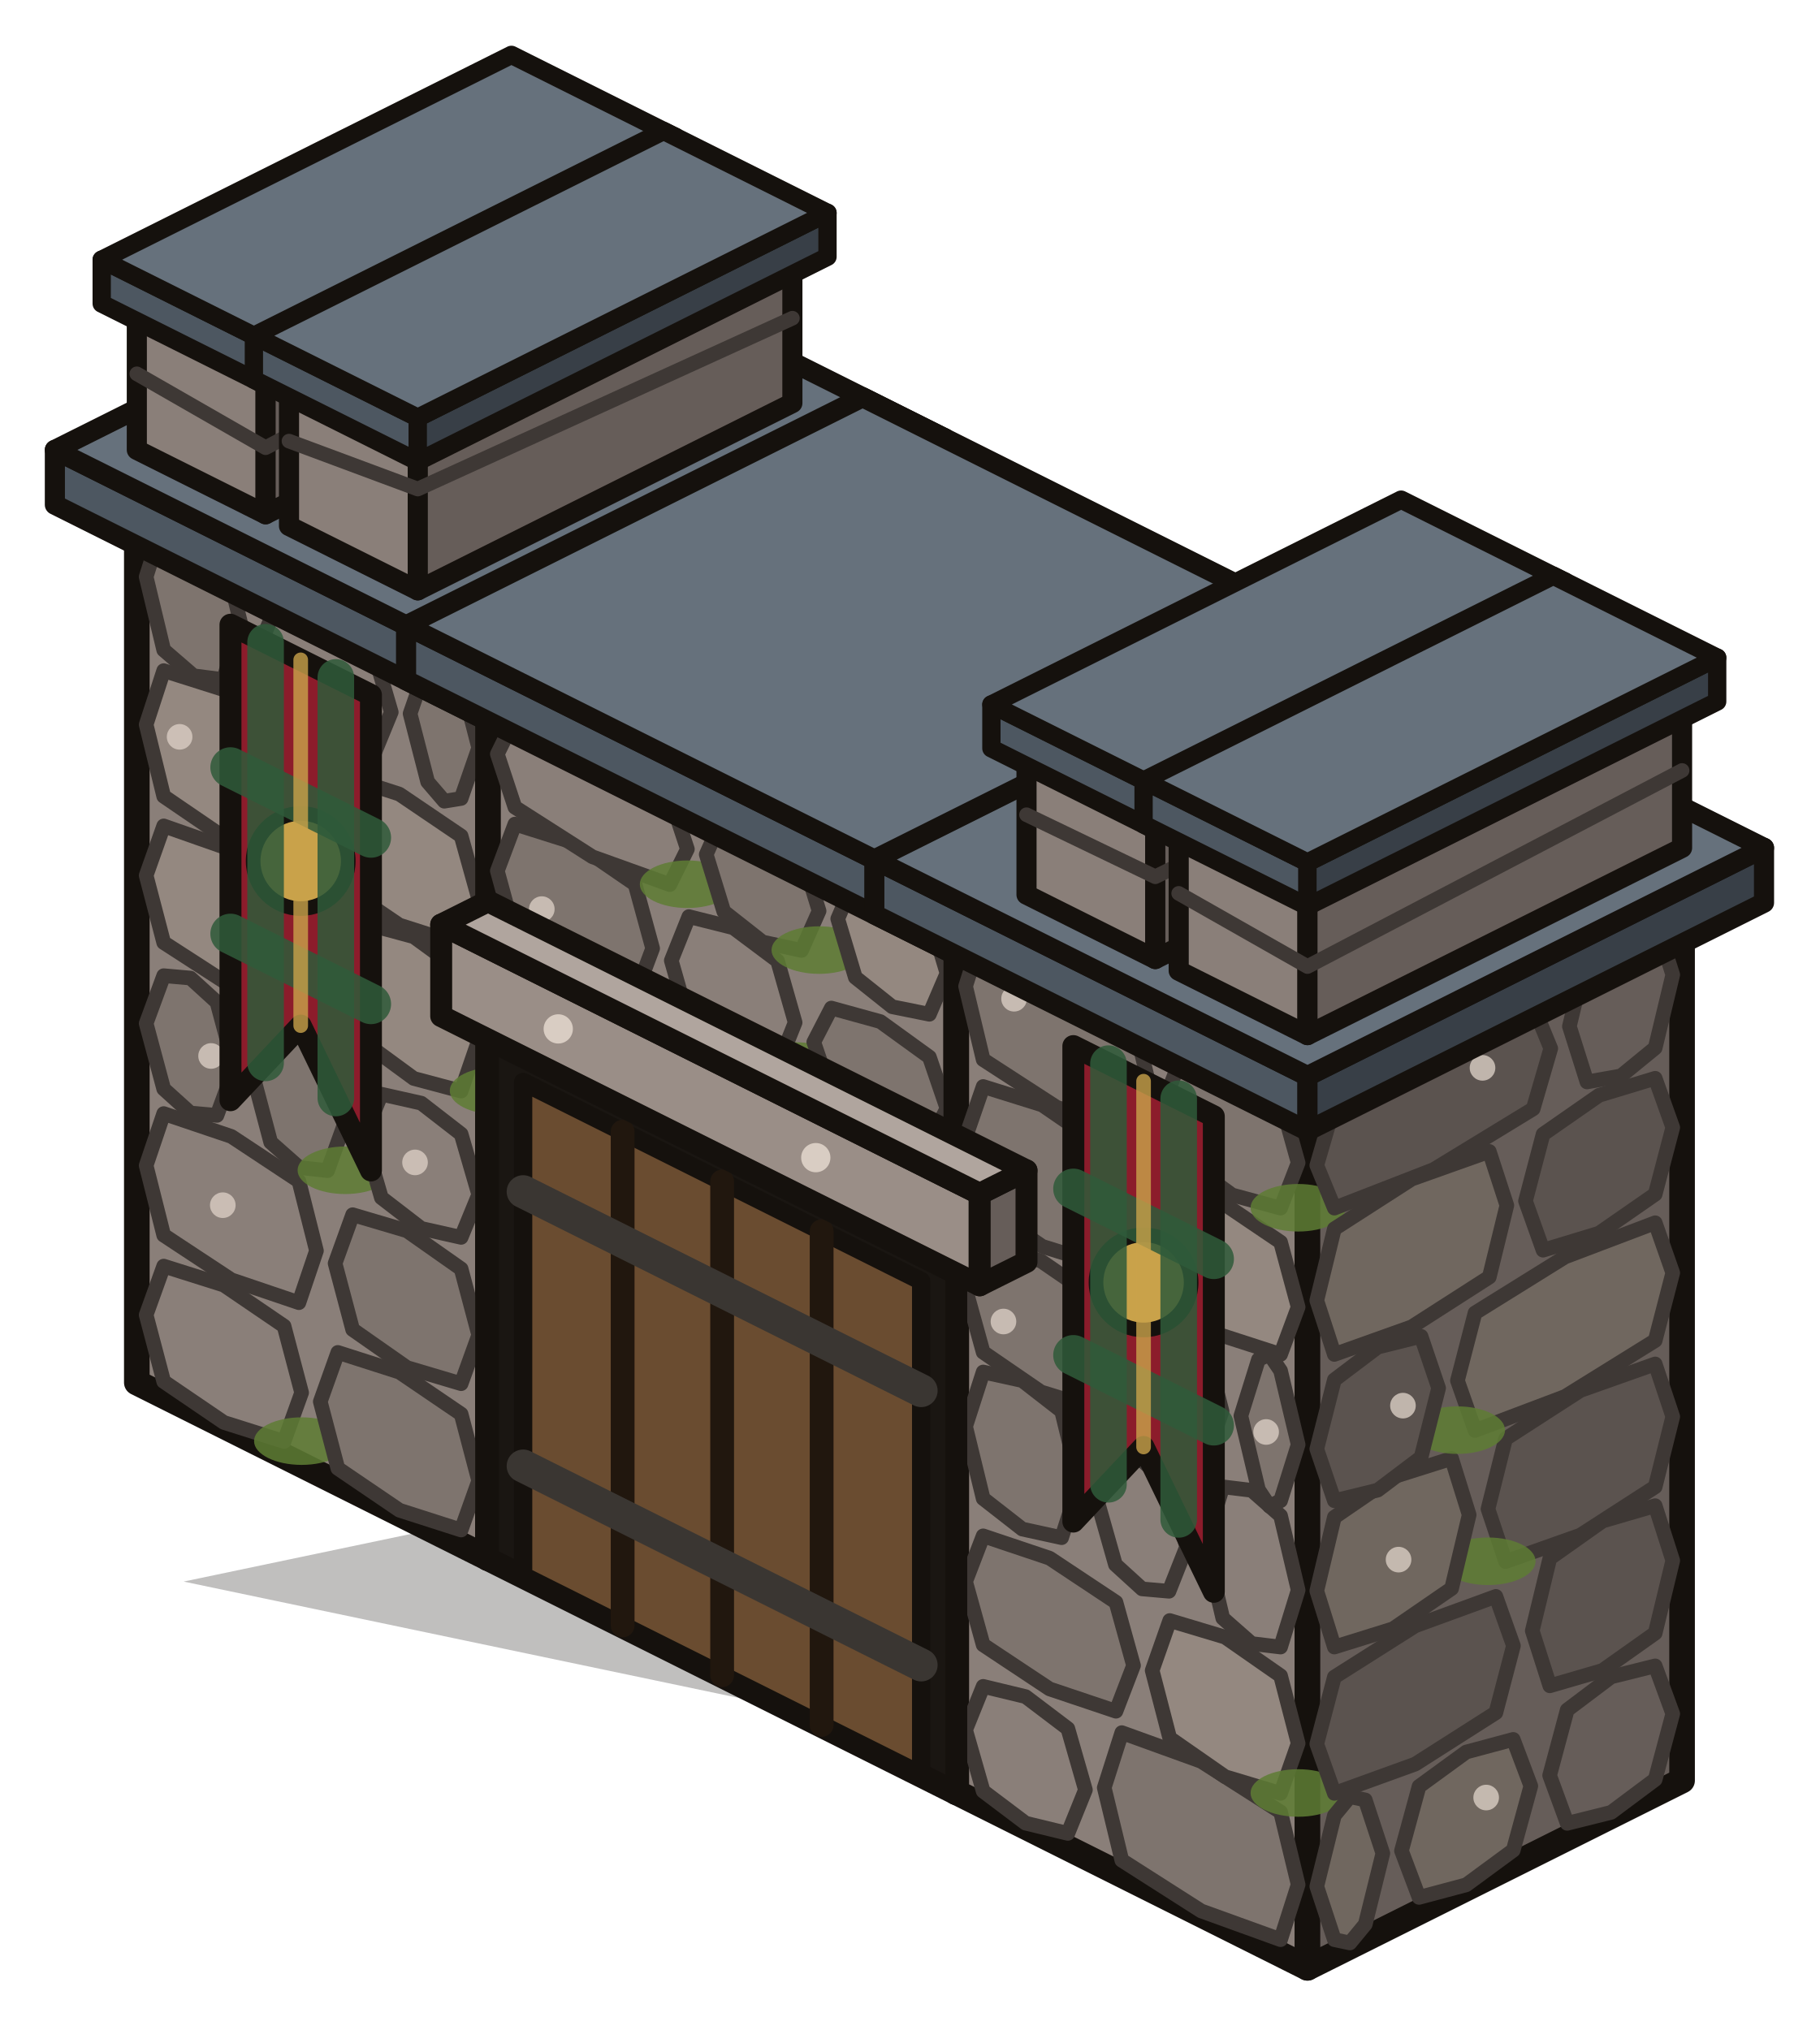
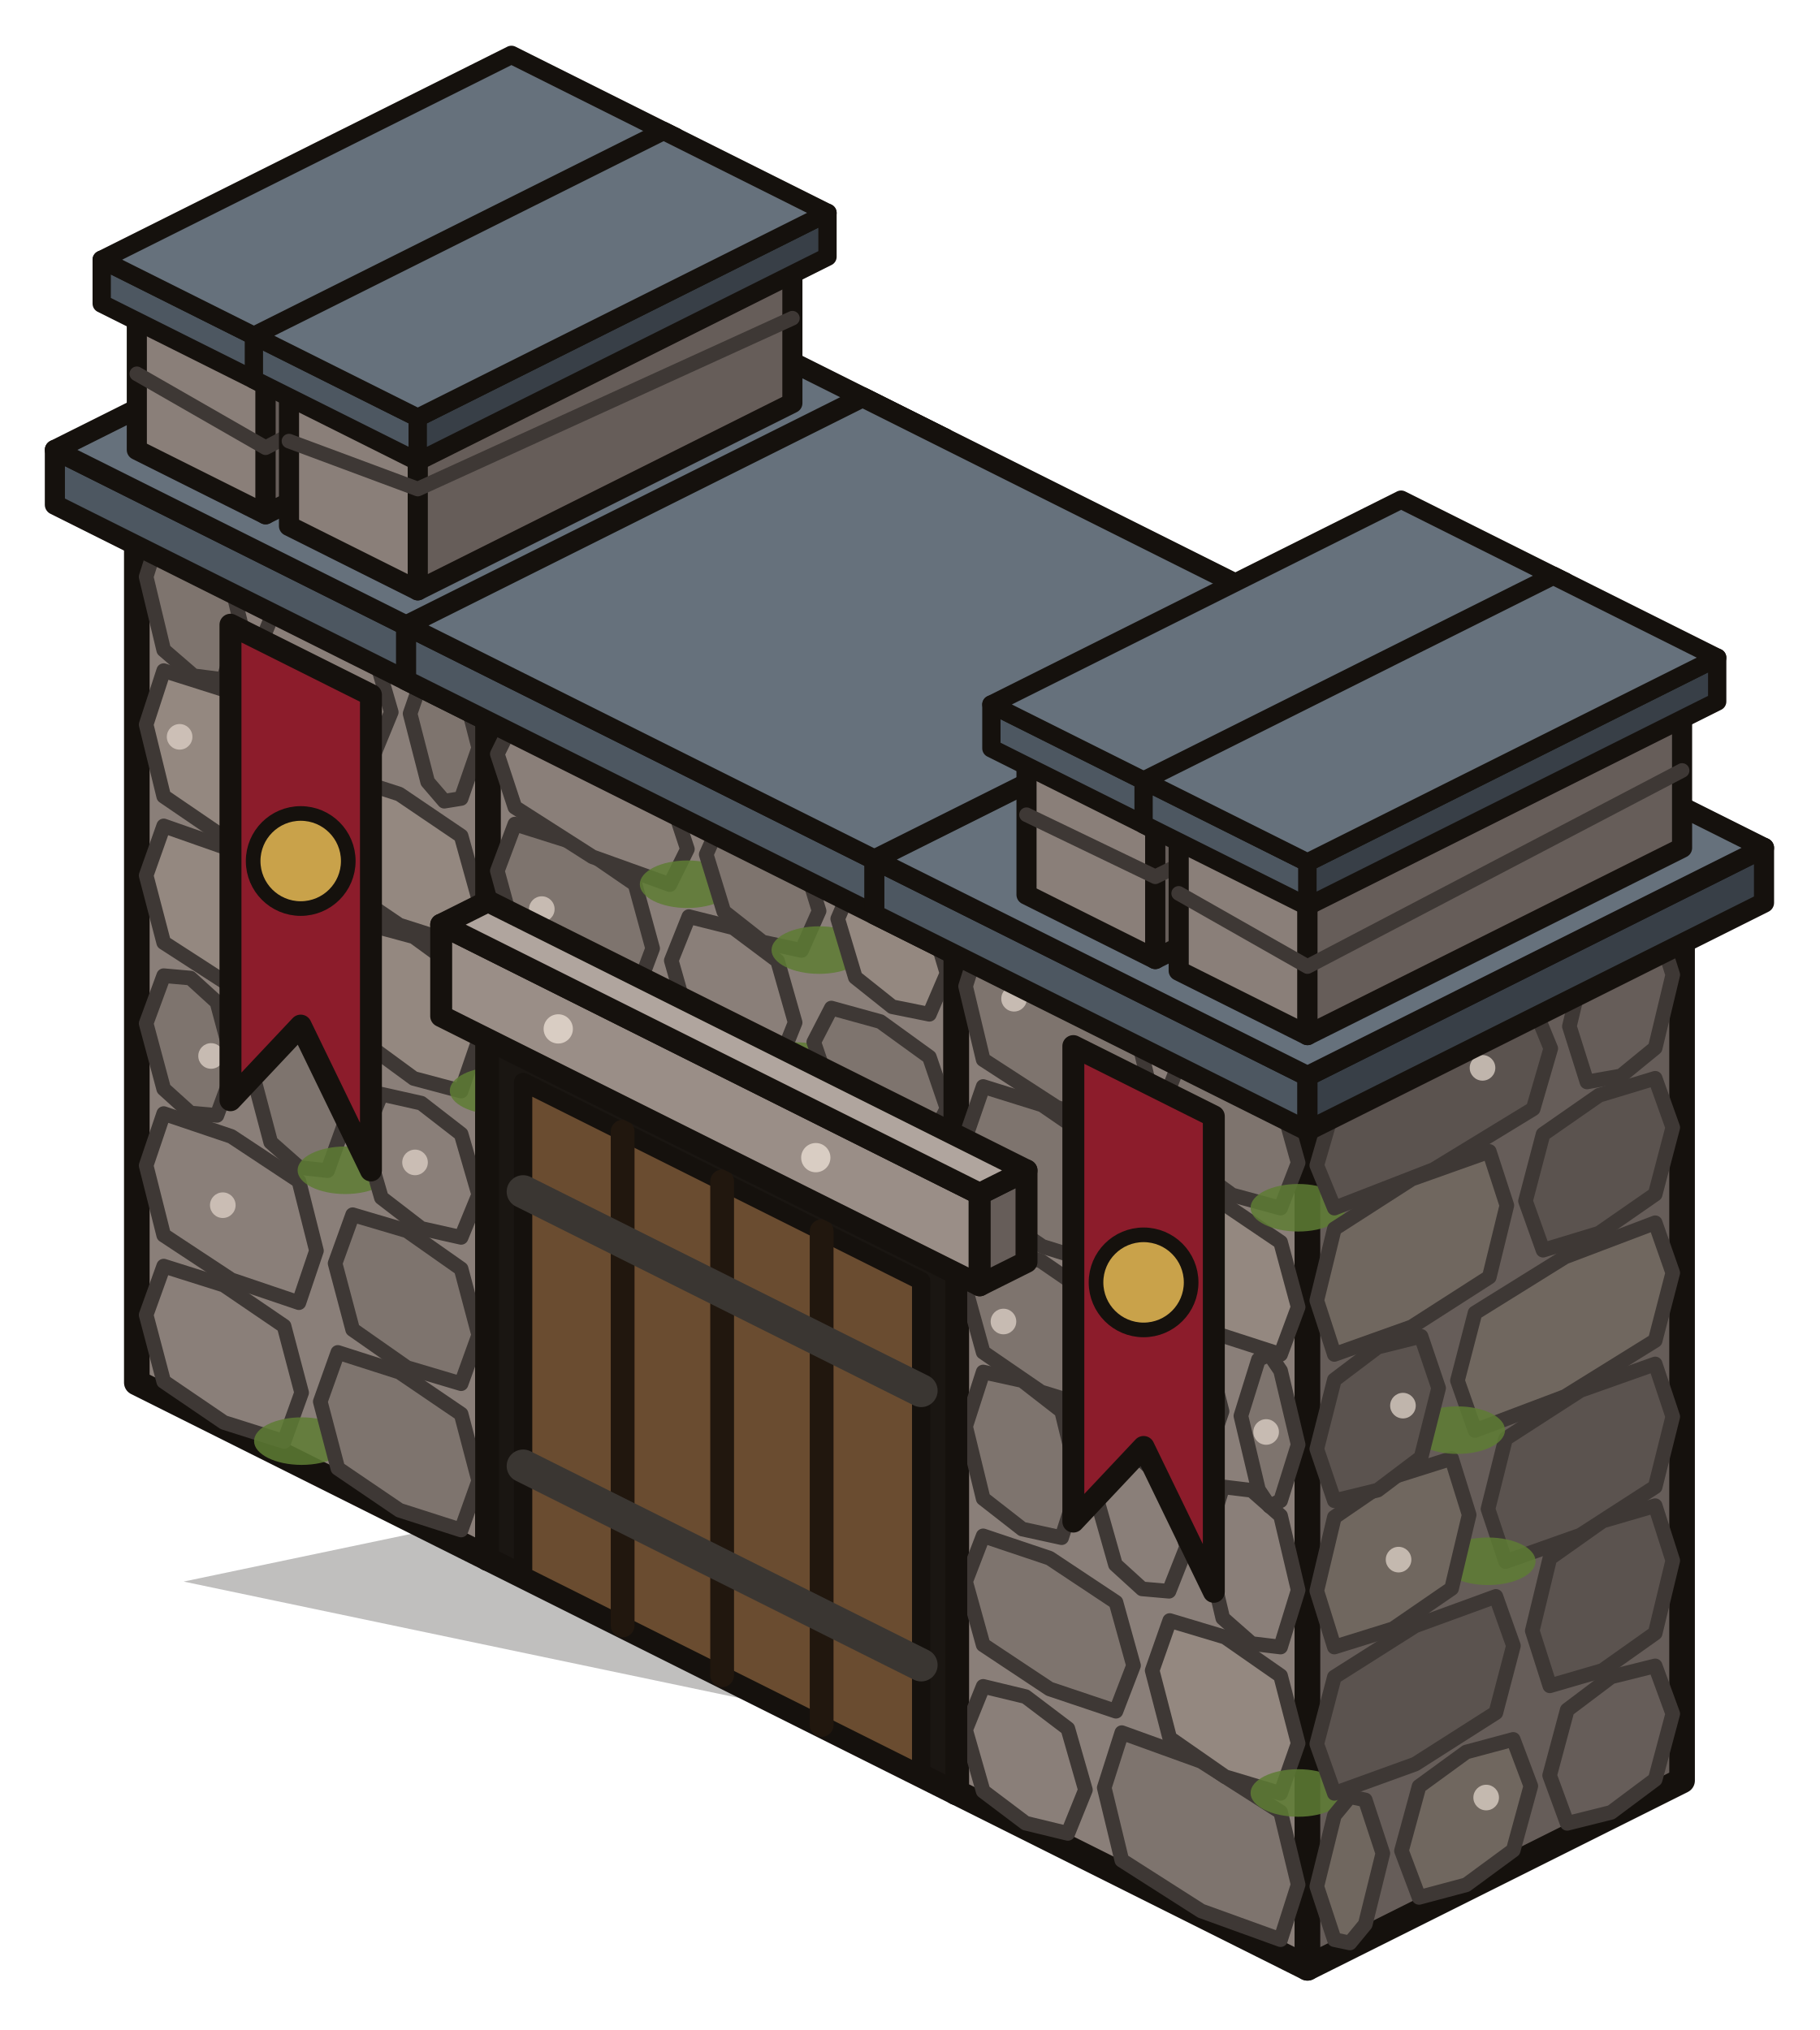
<svg xmlns="http://www.w3.org/2000/svg" width="199" height="222" viewBox="-49.72 -86.48 99.5 111">
  <polygon points="0,-8.32 39.68,0 0,8.32 -39.68,0" fill="#2a2826" opacity="0.3" />
  <polygon points="-42.24,-10.88 -23.04,-1.28 -23.04,-49.28 -42.24,-58.88" fill="#8a7f79" stroke="#15110d" stroke-width="1.4" stroke-linejoin="round" />
  <polygon points="-23.04,-1.28 -2.56,-11.52 -2.56,-59.52 -23.04,-49.28" fill="#665d59" stroke="#15110d" stroke-width="1.4" stroke-linejoin="round" />
  <polygon points="-21.76,-69.12 -2.56,-59.52 -23.04,-49.28 -42.24,-58.88" fill="#a89c95" stroke="#15110d" stroke-width="1.4" stroke-linejoin="round" />
  <polygon points="-40.77,-10.94 -37.48,-8.7 -34.19,-7.66 -33.23,-10.33 -34.19,-13.97 -37.48,-16.21 -40.77,-17.25 -41.73,-14.58" fill="#8a7f79" stroke="#3e3835" stroke-width="0.8" stroke-linejoin="round" />
  <ellipse cx="-33.23" cy="-7.68" rx="2.6" ry="1.3" fill="#5e7c34" opacity="0.85" />
  <polygon points="-31.25,-6.19 -27.88,-3.9 -24.51,-2.82 -23.55,-5.51 -24.51,-9.16 -27.88,-11.45 -31.25,-12.53 -32.21,-9.84" fill="#7e746e" stroke="#3e3835" stroke-width="0.8" stroke-linejoin="round" />
  <polygon points="-40.77,-18.94 -37.07,-16.5 -33.38,-15.25 -32.42,-18.09 -33.38,-21.9 -37.07,-24.34 -40.77,-25.59 -41.73,-22.75" fill="#8a7f79" stroke="#3e3835" stroke-width="0.8" stroke-linejoin="round" />
  <ellipse cx="-37.54" cy="-20.58" rx="0.7" ry="0.7" fill="#d9cdc3" opacity="0.8" />
  <polygon points="-30.44,-13.78 -27.47,-11.7 -24.51,-10.82 -23.55,-13.48 -24.51,-17.1 -27.47,-19.18 -30.44,-20.06 -31.4,-17.4" fill="#7e746e" stroke="#3e3835" stroke-width="0.8" stroke-linejoin="round" />
  <polygon points="-40.77,-26.94 -39.31,-25.62 -37.86,-25.49 -36.9,-28.1 -37.86,-31.68 -39.31,-33 -40.77,-33.13 -41.73,-30.52" fill="#7e746e" stroke="#3e3835" stroke-width="0.8" stroke-linejoin="round" />
  <ellipse cx="-38.18" cy="-28.74" rx="0.7" ry="0.7" fill="#d9cdc3" opacity="0.8" />
  <polygon points="-34.92,-24.02 -33.36,-22.64 -31.81,-22.47 -30.85,-25.14 -31.81,-28.76 -33.36,-30.14 -34.92,-30.32 -35.88,-27.65" fill="#7e746e" stroke="#3e3835" stroke-width="0.8" stroke-linejoin="round" />
  <ellipse cx="-30.85" cy="-22.49" rx="2.6" ry="1.3" fill="#5e7c34" opacity="0.85" />
  <polygon points="-28.87,-20.99 -26.69,-19.31 -24.51,-18.82 -23.55,-21.16 -24.51,-24.47 -26.69,-26.16 -28.87,-26.65 -29.83,-24.3" fill="#8a7f79" stroke="#3e3835" stroke-width="0.8" stroke-linejoin="round" />
  <ellipse cx="-27.03" cy="-22.92" rx="0.7" ry="0.7" fill="#d9cdc3" opacity="0.8" />
  <polygon points="-40.77,-34.94 -36.7,-32.31 -32.64,-30.88 -31.68,-33.59 -32.64,-37.26 -36.7,-39.89 -40.77,-41.32 -41.73,-38.61" fill="#948880" stroke="#3e3835" stroke-width="0.8" stroke-linejoin="round" />
  <polygon points="-29.69,-29.41 -27.1,-27.51 -24.51,-26.82 -23.55,-29.61 -24.51,-33.37 -27.1,-35.26 -29.69,-35.96 -30.65,-33.16" fill="#948880" stroke="#3e3835" stroke-width="0.8" stroke-linejoin="round" />
  <polygon points="-40.77,-42.94 -37.49,-40.7 -34.21,-39.66 -33.25,-42.62 -34.21,-46.53 -37.49,-48.77 -40.77,-49.81 -41.73,-46.86" fill="#948880" stroke="#3e3835" stroke-width="0.8" stroke-linejoin="round" />
  <ellipse cx="-39.9" cy="-46.19" rx="0.7" ry="0.7" fill="#d9cdc3" opacity="0.8" />
  <ellipse cx="-33.25" cy="-39.68" rx="2.6" ry="1.3" fill="#5e7c34" opacity="0.85" />
  <polygon points="-31.26,-38.19 -27.89,-35.9 -24.51,-34.82 -23.55,-37.32 -24.51,-40.77 -27.89,-43.06 -31.26,-44.15 -32.22,-41.65" fill="#948880" stroke="#3e3835" stroke-width="0.8" stroke-linejoin="round" />
  <polygon points="-40.77,-50.94 -39.14,-49.53 -37.51,-49.32 -36.55,-52.35 -37.51,-56.34 -39.14,-57.75 -40.77,-57.97 -41.73,-54.94" fill="#7e746e" stroke="#3e3835" stroke-width="0.8" stroke-linejoin="round" />
  <polygon points="-34.57,-47.84 -31.93,-45.92 -29.29,-45.2 -28.33,-47.54 -29.29,-50.84 -31.93,-52.76 -34.57,-53.48 -35.53,-51.14" fill="#8a7f79" stroke="#3e3835" stroke-width="0.8" stroke-linejoin="round" />
  <polygon points="-26.34,-43.73 -25.43,-42.67 -24.51,-42.82 -23.55,-45.59 -24.51,-49.32 -25.43,-50.37 -26.34,-50.23 -27.3,-47.46" fill="#7e746e" stroke="#3e3835" stroke-width="0.8" stroke-linejoin="round" />
  <polygon points="-4.03,-11.58 -5.63,-10.18 -7.23,-9.98 -8.19,-12.89 -7.23,-16.76 -5.63,-18.16 -4.03,-18.36 -3.07,-15.45" fill="#5b534f" stroke="#3e3835" stroke-width="0.8" stroke-linejoin="round" />
  <ellipse cx="-4.16" cy="-14.17" rx="0.7" ry="0.7" fill="#d9cdc3" opacity="0.8" />
  <polygon points="-10.18,-8.51 -14.17,-5.91 -18.17,-4.51 -19.13,-7.11 -18.17,-10.66 -14.17,-13.26 -10.18,-14.66 -9.22,-12.07" fill="#5b534f" stroke="#3e3835" stroke-width="0.8" stroke-linejoin="round" />
  <polygon points="-21.11,-3.04 -21.34,-2.33 -21.57,-2.82 -22.53,-5.89 -21.57,-9.92 -21.34,-10.63 -21.11,-10.15 -20.15,-7.07" fill="#5b534f" stroke="#3e3835" stroke-width="0.8" stroke-linejoin="round" />
  <polygon points="-4.03,-19.58 -8.74,-16.63 -13.46,-14.87 -14.42,-17.98 -13.46,-22.05 -8.74,-25.01 -4.03,-26.76 -3.07,-23.65" fill="#5b534f" stroke="#3e3835" stroke-width="0.8" stroke-linejoin="round" />
  <polygon points="-16.4,-13.4 -18.98,-11.51 -21.57,-10.82 -22.53,-13.66 -21.57,-17.47 -18.98,-19.36 -16.4,-20.06 -15.44,-17.21" fill="#70675f" stroke="#3e3835" stroke-width="0.8" stroke-linejoin="round" />
  <ellipse cx="-19.32" cy="-15.33" rx="0.7" ry="0.7" fill="#d9cdc3" opacity="0.8" />
  <polygon points="-4.03,-27.58 -7.38,-25.31 -10.72,-24.24 -11.68,-27.12 -10.72,-30.96 -7.38,-33.23 -4.03,-34.3 -3.07,-31.42" fill="#70675f" stroke="#3e3835" stroke-width="0.8" stroke-linejoin="round" />
  <ellipse cx="-9.32" cy="-29.08" rx="0.7" ry="0.7" fill="#d9cdc3" opacity="0.8" />
  <polygon points="-13.67,-22.77 -17.62,-20.19 -21.57,-18.82 -22.53,-21.54 -21.57,-25.22 -17.62,-27.79 -13.67,-29.17 -12.71,-26.45" fill="#665d59" stroke="#3e3835" stroke-width="0.8" stroke-linejoin="round" />
  <ellipse cx="-15.88" cy="-25.48" rx="0.7" ry="0.7" fill="#d9cdc3" opacity="0.8" />
  <polygon points="-4.03,-35.58 -5.7,-34.15 -7.37,-33.92 -8.33,-36.24 -7.37,-39.52 -5.7,-40.96 -4.03,-41.19 -3.07,-38.87" fill="#665d59" stroke="#3e3835" stroke-width="0.8" stroke-linejoin="round" />
  <ellipse cx="-6.78" cy="-37.65" rx="0.7" ry="0.7" fill="#d9cdc3" opacity="0.8" />
  <ellipse cx="-8.33" cy="-33.94" rx="2.6" ry="1.3" fill="#5e7c34" opacity="0.85" />
  <polygon points="-10.31,-32.44 -12.02,-30.99 -13.74,-30.73 -14.7,-33.16 -13.74,-36.55 -12.02,-38 -10.31,-38.26 -9.35,-35.83" fill="#70675f" stroke="#3e3835" stroke-width="0.8" stroke-linejoin="round" />
  <ellipse cx="-12.05" cy="-33.56" rx="0.7" ry="0.7" fill="#d9cdc3" opacity="0.8" />
  <polygon points="-16.68,-29.26 -19.12,-27.44 -21.57,-26.82 -22.53,-29.83 -21.57,-33.81 -19.12,-35.63 -16.68,-36.25 -15.72,-33.24" fill="#70675f" stroke="#3e3835" stroke-width="0.8" stroke-linejoin="round" />
  <ellipse cx="-18" cy="-31.71" rx="0.7" ry="0.7" fill="#d9cdc3" opacity="0.8" />
  <ellipse cx="-22.53" cy="-26.84" rx="2.6" ry="1.3" fill="#5e7c34" opacity="0.85" />
  <polygon points="-4.03,-43.58 -7.44,-41.28 -10.85,-40.17 -11.81,-43.2 -10.85,-47.19 -7.44,-49.49 -4.03,-50.6 -3.07,-47.57" fill="#5b534f" stroke="#3e3835" stroke-width="0.8" stroke-linejoin="round" />
  <ellipse cx="-11.81" cy="-40.19" rx="2.6" ry="1.3" fill="#5e7c34" opacity="0.85" />
  <polygon points="-13.8,-38.7 -17.68,-36.16 -21.57,-34.82 -22.53,-37.88 -21.57,-41.9 -17.68,-44.44 -13.8,-45.79 -12.84,-42.72" fill="#70675f" stroke="#3e3835" stroke-width="0.8" stroke-linejoin="round" />
  <ellipse cx="-20" cy="-39.78" rx="0.7" ry="0.7" fill="#d9cdc3" opacity="0.8" />
  <polygon points="-4.03,-51.58 -7.25,-49.37 -10.47,-48.36 -11.43,-51.03 -10.47,-54.65 -7.25,-56.87 -4.03,-57.88 -3.07,-55.21" fill="#70675f" stroke="#3e3835" stroke-width="0.8" stroke-linejoin="round" />
  <polygon points="-13.42,-46.89 -17.49,-44.25 -21.57,-42.82 -22.53,-45.65 -21.57,-49.45 -17.49,-52.09 -13.42,-53.53 -12.46,-50.69" fill="#70675f" stroke="#3e3835" stroke-width="0.8" stroke-linejoin="round" />
  <ellipse cx="-19.34" cy="-47.64" rx="0.7" ry="0.7" fill="#d9cdc3" opacity="0.8" />
  <polygon points="-46.72,-58.88 -23.04,-47.04 -23.04,-50.04 -46.72,-61.88" fill="#4d5761" stroke="#15110d" stroke-width="1.1" stroke-linejoin="round" />
  <polygon points="-23.04,-47.04 1.92,-59.52 1.92,-62.52 -23.04,-50.04" fill="#383f47" stroke="#15110d" stroke-width="1.1" stroke-linejoin="round" />
  <polygon points="-21.76,-74.36 1.92,-62.52 -23.04,-50.04 -46.72,-61.88" fill="#66717c" stroke="#15110d" stroke-width="1.1" stroke-linejoin="round" />
  <polygon points="-23.04,-1.28 2.56,11.52 2.56,-36.48 -23.04,-49.28" fill="#8a7f79" stroke="#15110d" stroke-width="1.4" stroke-linejoin="round" />
  <polygon points="2.56,11.52 23.04,1.28 23.04,-46.72 2.56,-36.48" fill="#665d59" stroke="#15110d" stroke-width="1.4" stroke-linejoin="round" />
  <polygon points="-2.56,-59.52 23.04,-46.72 2.56,-36.48 -23.04,-49.28" fill="#a89c95" stroke="#15110d" stroke-width="1.4" stroke-linejoin="round" />
  <polygon points="-21.57,-35.34 -18.28,-33.1 -15,-32.06 -14.04,-34.62 -15,-38.13 -18.28,-40.38 -21.57,-41.42 -22.53,-38.86" fill="#7e746e" stroke="#3e3835" stroke-width="0.8" stroke-linejoin="round" />
  <ellipse cx="-20.1" cy="-36.77" rx="0.7" ry="0.7" fill="#d9cdc3" opacity="0.8" />
  <polygon points="-12.06,-30.59 -9.63,-28.78 -7.21,-28.17 -6.25,-30.57 -7.21,-33.94 -9.63,-35.75 -12.06,-36.36 -13.02,-33.96" fill="#8a7f79" stroke="#3e3835" stroke-width="0.8" stroke-linejoin="round" />
  <ellipse cx="-6.25" cy="-28.19" rx="2.6" ry="1.3" fill="#5e7c34" opacity="0.85" />
  <polygon points="-4.27,-26.69 -1.59,-24.76 1.09,-24.02 2.05,-25.87 1.09,-28.68 -1.59,-30.62 -4.27,-31.36 -5.23,-29.5" fill="#7e746e" stroke="#3e3835" stroke-width="0.8" stroke-linejoin="round" />
  <ellipse cx="2.05" cy="-24.04" rx="2.6" ry="1.3" fill="#5e7c34" opacity="0.85" />
  <polygon points="-21.57,-42.34 -17.33,-39.63 -13.1,-38.11 -12.14,-40.05 -13.1,-42.96 -17.33,-45.68 -21.57,-47.2 -22.53,-45.25" fill="#8a7f79" stroke="#3e3835" stroke-width="0.8" stroke-linejoin="round" />
  <ellipse cx="-12.14" cy="-38.13" rx="2.6" ry="1.3" fill="#5e7c34" opacity="0.85" />
  <polygon points="-10.15,-36.64 -8.03,-34.97 -5.9,-34.51 -4.94,-36.67 -5.9,-39.79 -8.03,-41.45 -10.15,-41.92 -11.11,-39.76" fill="#7e746e" stroke="#3e3835" stroke-width="0.8" stroke-linejoin="round" />
  <ellipse cx="-4.94" cy="-34.53" rx="2.6" ry="1.3" fill="#5e7c34" opacity="0.85" />
  <polygon points="-2.96,-33.04 -0.94,-31.43 1.09,-31.02 2.05,-33.26 1.09,-36.46 -0.94,-38.07 -2.96,-38.48 -3.92,-36.24" fill="#948880" stroke="#3e3835" stroke-width="0.8" stroke-linejoin="round" />
  <polygon points="21.57,1.22 16.79,4.21 12.01,6 11.05,2.88 12.01,-1.2 16.79,-4.19 21.57,-5.98 22.53,-2.86" fill="#5b534f" stroke="#3e3835" stroke-width="0.8" stroke-linejoin="round" />
  <ellipse cx="16.91" cy="0.83" rx="0.7" ry="0.7" fill="#d9cdc3" opacity="0.8" />
  <polygon points="9.06,7.47 6.55,9.33 4.03,9.98 3.07,7.58 4.03,4.21 6.55,2.35 9.06,1.69 10.02,4.1" fill="#70675f" stroke="#3e3835" stroke-width="0.8" stroke-linejoin="round" />
  <polygon points="21.57,-6.78 19.02,-4.91 16.47,-4.23 15.51,-7.32 16.47,-11.36 19.02,-13.24 21.57,-13.91 22.53,-10.83" fill="#70675f" stroke="#3e3835" stroke-width="0.8" stroke-linejoin="round" />
  <polygon points="13.52,-2.76 8.78,0.21 4.03,1.98 3.07,-1.08 4.03,-5.11 8.78,-8.09 13.52,-9.86 14.48,-6.79" fill="#665d59" stroke="#3e3835" stroke-width="0.8" stroke-linejoin="round" />
  <ellipse cx="11.29" cy="-4.98" rx="0.7" ry="0.7" fill="#d9cdc3" opacity="0.8" />
  <polygon points="21.57,-14.78 19.43,-13.12 17.3,-12.65 16.34,-15.6 17.3,-19.51 19.43,-21.18 21.57,-21.64 22.53,-18.69" fill="#5b534f" stroke="#3e3835" stroke-width="0.8" stroke-linejoin="round" />
  <polygon points="14.35,-11.18 11.13,-8.97 7.91,-7.95 6.95,-10.71 7.91,-14.43 11.13,-16.64 14.35,-17.65 15.31,-14.89" fill="#70675f" stroke="#3e3835" stroke-width="0.8" stroke-linejoin="round" />
  <polygon points="4.96,-6.48 4.5,-5.65 4.03,-6.02 3.07,-8.78 4.03,-12.51 4.5,-13.34 4.96,-12.98 5.92,-10.21" fill="#665d59" stroke="#3e3835" stroke-width="0.8" stroke-linejoin="round" />
  <polygon points="21.57,-22.78 20.09,-21.45 18.62,-21.31 17.66,-24.07 18.62,-27.79 20.09,-29.13 21.57,-29.27 22.53,-26.51" fill="#70675f" stroke="#3e3835" stroke-width="0.8" stroke-linejoin="round" />
  <ellipse cx="17.66" cy="-21.33" rx="2.6" ry="1.3" fill="#5e7c34" opacity="0.85" />
  <polygon points="15.67,-19.84 9.85,-16.33 4.03,-14.02 3.07,-16.4 4.03,-19.73 9.85,-23.24 15.67,-25.55 16.63,-23.18" fill="#70675f" stroke="#3e3835" stroke-width="0.8" stroke-linejoin="round" />
  <ellipse cx="3.07" cy="-14.04" rx="2.6" ry="1.3" fill="#5e7c34" opacity="0.85" />
  <polygon points="21.57,-30.78 17.55,-28.17 13.53,-26.77 12.57,-29.63 13.53,-33.45 17.55,-36.06 21.57,-37.47 22.53,-34.61" fill="#5b534f" stroke="#3e3835" stroke-width="0.8" stroke-linejoin="round" />
  <ellipse cx="12.57" cy="-26.79" rx="2.6" ry="1.3" fill="#5e7c34" opacity="0.85" />
  <polygon points="10.59,-25.29 7.31,-23.05 4.03,-22.02 3.07,-25.04 4.03,-29.03 7.31,-31.27 10.59,-32.3 11.55,-29.28" fill="#665d59" stroke="#3e3835" stroke-width="0.8" stroke-linejoin="round" />
  <ellipse cx="3.07" cy="-22.04" rx="2.6" ry="1.3" fill="#5e7c34" opacity="0.85" />
  <polygon points="21.57,-38.78 17.32,-36.06 13.07,-34.53 12.11,-37.1 13.07,-40.63 17.32,-43.36 21.57,-44.88 22.53,-42.31" fill="#5b534f" stroke="#3e3835" stroke-width="0.8" stroke-linejoin="round" />
  <ellipse cx="20.12" cy="-40.8" rx="0.7" ry="0.7" fill="#d9cdc3" opacity="0.8" />
  <polygon points="10.12,-33.06 7.08,-30.94 4.03,-30.02 3.07,-32.78 4.03,-36.51 7.08,-38.64 10.12,-39.56 11.08,-36.79" fill="#665d59" stroke="#3e3835" stroke-width="0.8" stroke-linejoin="round" />
  <polygon points="-27.52,-49.28 2.56,-34.24 2.56,-37.24 -27.52,-52.28" fill="#4d5761" stroke="#15110d" stroke-width="1.1" stroke-linejoin="round" />
  <polygon points="2.56,-34.24 27.52,-46.72 27.52,-49.72 2.56,-37.24" fill="#383f47" stroke="#15110d" stroke-width="1.1" stroke-linejoin="round" />
  <polygon points="-2.56,-64.76 27.52,-49.72 2.56,-37.24 -27.52,-52.28" fill="#66717c" stroke="#15110d" stroke-width="1.1" stroke-linejoin="round" />
  <polygon points="2.56,11.52 21.76,21.12 21.76,-26.88 2.56,-36.48" fill="#8a7f79" stroke="#15110d" stroke-width="1.4" stroke-linejoin="round" />
  <polygon points="21.76,21.12 42.24,10.88 42.24,-37.12 21.76,-26.88" fill="#665d59" stroke="#15110d" stroke-width="1.4" stroke-linejoin="round" />
  <polygon points="23.04,-46.72 42.24,-37.12 21.76,-26.88 2.56,-36.48" fill="#a89c95" stroke="#15110d" stroke-width="1.4" stroke-linejoin="round" />
  <polygon points="4.03,11.46 6.35,13.21 8.66,13.77 9.62,11.39 8.66,8.04 6.35,6.29 4.03,5.73 3.07,8.11" fill="#8a7f79" stroke="#3e3835" stroke-width="0.8" stroke-linejoin="round" />
  <polygon points="11.61,15.24 15.95,18.01 20.29,19.58 21.25,16.57 20.29,12.6 15.95,9.83 11.61,8.26 10.65,11.27" fill="#7e746e" stroke="#3e3835" stroke-width="0.8" stroke-linejoin="round" />
  <polygon points="4.03,3.46 7.66,5.87 11.29,7.09 12.25,4.59 11.29,1.13 7.66,-1.28 4.03,-2.5 3.07,-0" fill="#7e746e" stroke="#3e3835" stroke-width="0.8" stroke-linejoin="round" />
  <polygon points="14.23,8.56 17.26,10.67 20.29,11.58 21.25,8.85 20.29,5.15 17.26,3.04 14.23,2.13 13.27,4.86" fill="#948880" stroke="#3e3835" stroke-width="0.8" stroke-linejoin="round" />
  <ellipse cx="21.25" cy="11.56" rx="2.6" ry="1.3" fill="#5e7c34" opacity="0.85" />
  <polygon points="4.03,-4.54 6.17,-2.87 8.32,-2.4 9.28,-5.38 8.32,-9.32 6.17,-10.99 4.03,-11.46 3.07,-8.48" fill="#7e746e" stroke="#3e3835" stroke-width="0.8" stroke-linejoin="round" />
  <polygon points="11.26,-0.93 12.72,0.4 14.19,0.53 15.15,-1.9 14.19,-5.29 12.72,-6.62 11.26,-6.76 10.3,-4.32" fill="#8a7f79" stroke="#3e3835" stroke-width="0.8" stroke-linejoin="round" />
  <polygon points="17.13,2 18.71,3.39 20.29,3.58 21.25,0.47 20.29,-3.6 18.71,-4.99 17.13,-5.18 16.17,-2.07" fill="#8a7f79" stroke="#3e3835" stroke-width="0.8" stroke-linejoin="round" />
  <polygon points="4.03,-12.54 7.19,-10.37 10.35,-9.39 11.31,-11.89 10.35,-15.36 7.19,-17.53 4.03,-18.51 3.07,-16.01" fill="#7e746e" stroke="#3e3835" stroke-width="0.8" stroke-linejoin="round" />
  <ellipse cx="5.14" cy="-14.22" rx="0.7" ry="0.7" fill="#d9cdc3" opacity="0.8" />
  <polygon points="13.29,-7.91 14.71,-6.6 16.13,-6.49 17.09,-9.31 16.13,-13.08 14.71,-14.39 13.29,-14.51 12.33,-11.69" fill="#948880" stroke="#3e3835" stroke-width="0.8" stroke-linejoin="round" />
  <polygon points="19.08,-5.02 19.68,-4.12 20.29,-4.42 21.25,-7.49 20.29,-11.53 19.68,-12.43 19.08,-12.14 18.12,-9.06" fill="#7e746e" stroke="#3e3835" stroke-width="0.8" stroke-linejoin="round" />
  <ellipse cx="19.5" cy="-8.18" rx="0.7" ry="0.7" fill="#d9cdc3" opacity="0.8" />
  <polygon points="4.03,-20.54 7.26,-18.33 10.49,-17.32 11.45,-20.1 10.49,-23.84 7.26,-26.06 4.03,-27.07 3.07,-24.29" fill="#7e746e" stroke="#3e3835" stroke-width="0.8" stroke-linejoin="round" />
  <polygon points="13.43,-15.84 16.86,-13.53 20.29,-12.42 21.25,-15.01 20.29,-18.56 16.86,-20.88 13.43,-21.99 12.47,-19.4" fill="#948880" stroke="#3e3835" stroke-width="0.8" stroke-linejoin="round" />
  <polygon points="4.03,-28.54 8.04,-25.94 12.04,-24.54 13,-27.59 12.04,-31.6 8.04,-34.2 4.03,-35.6 3.07,-32.55" fill="#7e746e" stroke="#3e3835" stroke-width="0.8" stroke-linejoin="round" />
  <ellipse cx="5.72" cy="-31.87" rx="0.7" ry="0.7" fill="#d9cdc3" opacity="0.8" />
  <polygon points="14.99,-23.07 17.64,-21.14 20.29,-20.42 21.25,-22.9 20.29,-26.34 17.64,-28.27 14.99,-29 14.03,-26.51" fill="#7e746e" stroke="#3e3835" stroke-width="0.8" stroke-linejoin="round" />
  <ellipse cx="21.25" cy="-20.44" rx="2.6" ry="1.3" fill="#5e7c34" opacity="0.85" />
  <polygon points="40.77,10.82 38.36,12.62 35.96,13.22 35,10.6 35.96,7.02 38.36,5.21 40.77,4.61 41.73,7.23" fill="#665d59" stroke="#3e3835" stroke-width="0.8" stroke-linejoin="round" />
  <polygon points="33.01,14.69 30.44,16.58 27.86,17.27 26.9,14.72 27.86,11.2 30.44,9.32 33.01,8.63 33.97,11.18" fill="#70675f" stroke="#3e3835" stroke-width="0.8" stroke-linejoin="round" />
  <ellipse cx="31.53" cy="11.81" rx="0.7" ry="0.7" fill="#d9cdc3" opacity="0.8" />
  <polygon points="24.92,18.74 24.08,19.76 23.23,19.58 22.27,16.67 23.23,12.79 24.08,11.76 24.92,11.94 25.88,14.86" fill="#70675f" stroke="#3e3835" stroke-width="0.8" stroke-linejoin="round" />
  <polygon points="40.77,2.82 37.89,4.86 35.01,5.7 34.05,2.69 35.01,-1.27 37.89,-3.31 40.77,-4.15 41.73,-1.15" fill="#5b534f" stroke="#3e3835" stroke-width="0.8" stroke-linejoin="round" />
  <polygon points="32.06,7.17 27.65,9.98 23.23,11.58 22.27,8.88 23.23,5.22 27.65,2.42 32.06,0.81 33.02,3.51" fill="#5b534f" stroke="#3e3835" stroke-width="0.8" stroke-linejoin="round" />
  <polygon points="40.77,-5.18 36.68,-2.54 32.59,-1.09 31.63,-3.97 32.59,-7.81 36.68,-10.45 40.77,-11.9 41.73,-9.02" fill="#5b534f" stroke="#3e3835" stroke-width="0.8" stroke-linejoin="round" />
  <ellipse cx="31.63" cy="-1.11" rx="2.6" ry="1.3" fill="#5e7c34" opacity="0.85" />
  <polygon points="29.64,0.38 26.44,2.58 23.23,3.58 22.27,0.51 23.23,-3.52 26.44,-5.72 29.64,-6.73 30.6,-3.65" fill="#70675f" stroke="#3e3835" stroke-width="0.8" stroke-linejoin="round" />
  <ellipse cx="26.74" cy="-1.2" rx="0.7" ry="0.7" fill="#d9cdc3" opacity="0.8" />
  <polygon points="40.77,-13.18 35.84,-10.12 30.92,-8.26 29.96,-10.99 30.92,-14.69 35.84,-17.75 40.77,-19.62 41.73,-16.88" fill="#70675f" stroke="#3e3835" stroke-width="0.8" stroke-linejoin="round" />
  <ellipse cx="29.96" cy="-8.28" rx="2.6" ry="1.3" fill="#5e7c34" opacity="0.85" />
  <polygon points="27.97,-6.79 25.6,-5 23.23,-4.42 22.27,-7.25 23.23,-11.03 25.6,-12.82 27.97,-13.41 28.93,-10.58" fill="#5b534f" stroke="#3e3835" stroke-width="0.8" stroke-linejoin="round" />
  <ellipse cx="26.98" cy="-9.62" rx="0.7" ry="0.7" fill="#d9cdc3" opacity="0.8" />
  <polygon points="40.77,-21.18 37.7,-19.05 34.64,-18.12 33.68,-20.81 34.64,-24.46 37.7,-26.59 40.77,-27.52 41.73,-24.83" fill="#5b534f" stroke="#3e3835" stroke-width="0.8" stroke-linejoin="round" />
  <polygon points="31.7,-16.65 27.46,-13.93 23.23,-12.42 22.27,-15.37 23.23,-19.29 27.46,-22.01 31.7,-23.52 32.66,-20.57" fill="#70675f" stroke="#3e3835" stroke-width="0.8" stroke-linejoin="round" />
  <polygon points="40.77,-29.18 38.9,-27.65 37.04,-27.32 36.08,-30.36 37.04,-34.35 38.9,-35.88 40.77,-36.21 41.73,-33.18" fill="#665d59" stroke="#3e3835" stroke-width="0.8" stroke-linejoin="round" />
  <polygon points="34.1,-25.85 28.66,-22.53 23.23,-20.42 22.27,-22.76 23.23,-26.06 28.66,-29.38 34.1,-31.49 35.06,-29.15" fill="#5b534f" stroke="#3e3835" stroke-width="0.8" stroke-linejoin="round" />
  <ellipse cx="31.33" cy="-28.09" rx="0.7" ry="0.7" fill="#d9cdc3" opacity="0.8" />
  <polygon points="-1.92,-36.48 21.76,-24.64 21.76,-27.64 -1.92,-39.48" fill="#4d5761" stroke="#15110d" stroke-width="1.1" stroke-linejoin="round" />
  <polygon points="21.76,-24.64 46.72,-37.12 46.72,-40.12 21.76,-27.64" fill="#383f47" stroke="#15110d" stroke-width="1.1" stroke-linejoin="round" />
  <polygon points="23.04,-51.96 46.72,-40.12 21.76,-27.64 -1.92,-39.48" fill="#66717c" stroke="#15110d" stroke-width="1.1" stroke-linejoin="round" />
  <polygon points="-23.04,-1.28 2.56,11.52 2.56,-17.48 -23.04,-30.28" fill="#1a1612" stroke="#15110d" stroke-width="1.2" stroke-linejoin="round" />
  <polygon points="-21.12,-0.32 0.64,10.56 0.64,-16.44 -21.12,-27.32" fill="#6a4c30" stroke="#15110d" stroke-width="1" stroke-linejoin="round" />
  <polyline points="-15.68,2.4 -15.68,-24.6" fill="none" stroke="#21170e" stroke-width="1.3" stroke-linecap="round" stroke-linejoin="round" />
  <polyline points="-10.24,5.12 -10.24,-21.88" fill="none" stroke="#21170e" stroke-width="1.3" stroke-linecap="round" stroke-linejoin="round" />
  <polyline points="-4.8,7.84 -4.8,-19.16" fill="none" stroke="#21170e" stroke-width="1.3" stroke-linecap="round" stroke-linejoin="round" />
  <polyline points="-21.12,-6.32 0.64,4.56" fill="none" stroke="#3a3632" stroke-width="1.8" stroke-linecap="round" stroke-linejoin="round" />
  <polyline points="-21.12,-21.32 0.64,-10.44" fill="none" stroke="#3a3632" stroke-width="1.8" stroke-linecap="round" stroke-linejoin="round" />
  <polygon points="-25.6,-30.92 3.84,-16.2 3.84,-21.2 -25.6,-35.92" fill="#9a8e87" stroke="#15110d" stroke-width="1.2" stroke-linejoin="round" />
  <polygon points="3.84,-16.2 6.4,-17.48 6.4,-22.48 3.84,-21.2" fill="#665d59" stroke="#15110d" stroke-width="1.2" stroke-linejoin="round" />
  <polygon points="-23.04,-37.2 6.4,-22.48 3.84,-21.2 -25.6,-35.92" fill="#b0a59e" stroke="#15110d" stroke-width="1.2" stroke-linejoin="round" />
  <ellipse cx="-19.2" cy="-30.22" rx="0.8" ry="0.8" fill="#d9cdc3" />
  <ellipse cx="-5.12" cy="-23.18" rx="0.8" ry="0.8" fill="#d9cdc3" />
  <polygon points="-37.12,-52.32 -29.44,-48.48 -29.44,-22.48 -33.28,-30.4 -37.12,-26.32" fill="#8c1c2b" stroke="#15110d" stroke-width="1.2" stroke-linejoin="round" />
  <ellipse cx="-33.28" cy="-39.4" rx="2.6" ry="2.6" fill="#c9a24a" stroke="#15110d" stroke-width="0.8" />
-   <polyline points="-37.12,-44.52 -29.44,-40.68" fill="none" stroke="#2f5a3a" stroke-width="2.2" stroke-linecap="round" stroke-linejoin="round" opacity="0.85" />
-   <polyline points="-37.12,-35.42 -29.44,-31.58" fill="none" stroke="#2f5a3a" stroke-width="2.2" stroke-linecap="round" stroke-linejoin="round" opacity="0.85" />
-   <polyline points="-35.2,-51.36 -35.2,-28.36" fill="none" stroke="#2f5a3a" stroke-width="2" stroke-linecap="round" stroke-linejoin="round" opacity="0.85" />
-   <polyline points="-31.36,-49.44 -31.36,-26.44" fill="none" stroke="#2f5a3a" stroke-width="2" stroke-linecap="round" stroke-linejoin="round" opacity="0.85" />
-   <polyline points="-33.28,-50.4 -33.28,-30.4" fill="none" stroke="#c9a24a" stroke-width="0.8" stroke-linecap="round" stroke-linejoin="round" opacity="0.8" />
  <polygon points="8.96,-29.28 16.64,-25.44 16.64,0.56 12.8,-7.36 8.96,-3.28" fill="#8c1c2b" stroke="#15110d" stroke-width="1.2" stroke-linejoin="round" />
  <ellipse cx="12.8" cy="-16.36" rx="2.6" ry="2.6" fill="#c9a24a" stroke="#15110d" stroke-width="0.8" />
-   <polyline points="8.96,-21.48 16.64,-17.64" fill="none" stroke="#2f5a3a" stroke-width="2.2" stroke-linecap="round" stroke-linejoin="round" opacity="0.85" />
-   <polyline points="8.96,-12.38 16.64,-8.54" fill="none" stroke="#2f5a3a" stroke-width="2.2" stroke-linecap="round" stroke-linejoin="round" opacity="0.85" />
-   <polyline points="10.88,-28.32 10.88,-5.32" fill="none" stroke="#2f5a3a" stroke-width="2" stroke-linecap="round" stroke-linejoin="round" opacity="0.85" />
-   <polyline points="14.72,-26.4 14.72,-3.4" fill="none" stroke="#2f5a3a" stroke-width="2" stroke-linecap="round" stroke-linejoin="round" opacity="0.85" />
-   <polyline points="12.8,-27.36 12.8,-7.36" fill="none" stroke="#c9a24a" stroke-width="0.8" stroke-linecap="round" stroke-linejoin="round" opacity="0.8" />
  <polygon points="-42.24,-61.88 -35.2,-58.36 -35.2,-66.36 -42.24,-69.88" fill="#8a7f79" stroke="#15110d" stroke-width="1.1" stroke-linejoin="round" />
  <polygon points="-35.2,-58.36 -14.72,-68.6 -14.72,-76.6 -35.2,-66.36" fill="#665d59" stroke="#15110d" stroke-width="1.1" stroke-linejoin="round" />
  <polygon points="-21.76,-80.12 -14.72,-76.6 -35.2,-66.36 -42.24,-69.88" fill="#a89c95" stroke="#15110d" stroke-width="1.1" stroke-linejoin="round" />
  <polyline points="-42.24,-66.04 -35.2,-62 -14.72,-72.76" fill="none" stroke="#3e3835" stroke-width="0.8" stroke-linecap="round" stroke-linejoin="round" />
  <polygon points="-44.16,-69.88 -35.2,-65.4 -35.2,-67.8 -44.16,-72.28" fill="#4d5761" stroke="#15110d" stroke-width="1" stroke-linejoin="round" />
  <polygon points="-35.2,-65.4 -12.8,-76.6 -12.8,-79 -35.2,-67.8" fill="#383f47" stroke="#15110d" stroke-width="1" stroke-linejoin="round" />
  <polygon points="-21.76,-83.48 -12.8,-79 -35.2,-67.8 -44.16,-72.28" fill="#66717c" stroke="#15110d" stroke-width="1" stroke-linejoin="round" />
  <polygon points="-33.92,-57.72 -26.88,-54.2 -26.88,-62.2 -33.92,-65.72" fill="#8a7f79" stroke="#15110d" stroke-width="1.1" stroke-linejoin="round" />
  <polygon points="-26.88,-54.2 -6.4,-64.44 -6.4,-72.44 -26.88,-62.2" fill="#665d59" stroke="#15110d" stroke-width="1.1" stroke-linejoin="round" />
  <polygon points="-13.44,-75.96 -6.4,-72.44 -26.88,-62.2 -33.92,-65.72" fill="#a89c95" stroke="#15110d" stroke-width="1.1" stroke-linejoin="round" />
  <polyline points="-33.92,-62.36 -26.88,-59.74 -6.4,-69.08" fill="none" stroke="#3e3835" stroke-width="0.8" stroke-linecap="round" stroke-linejoin="round" />
  <polygon points="-35.84,-65.72 -26.88,-61.24 -26.88,-63.64 -35.84,-68.12" fill="#4d5761" stroke="#15110d" stroke-width="1" stroke-linejoin="round" />
  <polygon points="-26.88,-61.24 -4.48,-72.44 -4.48,-74.84 -26.88,-63.64" fill="#383f47" stroke="#15110d" stroke-width="1" stroke-linejoin="round" />
  <polygon points="-13.44,-79.32 -4.48,-74.84 -26.88,-63.64 -35.84,-68.12" fill="#66717c" stroke="#15110d" stroke-width="1" stroke-linejoin="round" />
  <polygon points="6.4,-37.56 13.44,-34.04 13.44,-42.04 6.4,-45.56" fill="#8a7f79" stroke="#15110d" stroke-width="1.1" stroke-linejoin="round" />
  <polygon points="13.44,-34.04 33.92,-44.28 33.92,-52.28 13.44,-42.04" fill="#665d59" stroke="#15110d" stroke-width="1.1" stroke-linejoin="round" />
  <polygon points="26.88,-55.8 33.92,-52.28 13.44,-42.04 6.4,-45.56" fill="#a89c95" stroke="#15110d" stroke-width="1.1" stroke-linejoin="round" />
  <polyline points="6.4,-41.93 13.44,-38.54 33.92,-48.65" fill="none" stroke="#3e3835" stroke-width="0.8" stroke-linecap="round" stroke-linejoin="round" />
  <polygon points="4.48,-45.56 13.44,-41.08 13.44,-43.48 4.48,-47.96" fill="#4d5761" stroke="#15110d" stroke-width="1" stroke-linejoin="round" />
  <polygon points="13.44,-41.08 35.84,-52.28 35.84,-54.68 13.44,-43.48" fill="#383f47" stroke="#15110d" stroke-width="1" stroke-linejoin="round" />
  <polygon points="26.88,-59.16 35.84,-54.68 13.44,-43.48 4.48,-47.96" fill="#66717c" stroke="#15110d" stroke-width="1" stroke-linejoin="round" />
  <polygon points="14.72,-33.4 21.76,-29.88 21.76,-37.88 14.72,-41.4" fill="#8a7f79" stroke="#15110d" stroke-width="1.1" stroke-linejoin="round" />
  <polygon points="21.76,-29.88 42.24,-40.12 42.24,-48.12 21.76,-37.88" fill="#665d59" stroke="#15110d" stroke-width="1.1" stroke-linejoin="round" />
  <polygon points="35.2,-51.64 42.24,-48.12 21.76,-37.88 14.72,-41.4" fill="#a89c95" stroke="#15110d" stroke-width="1.1" stroke-linejoin="round" />
  <polyline points="14.72,-37.63 21.76,-33.63 42.24,-44.35" fill="none" stroke="#3e3835" stroke-width="0.8" stroke-linecap="round" stroke-linejoin="round" />
  <polygon points="12.8,-41.4 21.76,-36.92 21.76,-39.32 12.8,-43.8" fill="#4d5761" stroke="#15110d" stroke-width="1" stroke-linejoin="round" />
  <polygon points="21.76,-36.92 44.16,-48.12 44.16,-50.52 21.76,-39.32" fill="#383f47" stroke="#15110d" stroke-width="1" stroke-linejoin="round" />
  <polygon points="35.2,-55 44.16,-50.52 21.76,-39.32 12.8,-43.8" fill="#66717c" stroke="#15110d" stroke-width="1" stroke-linejoin="round" />
</svg>
